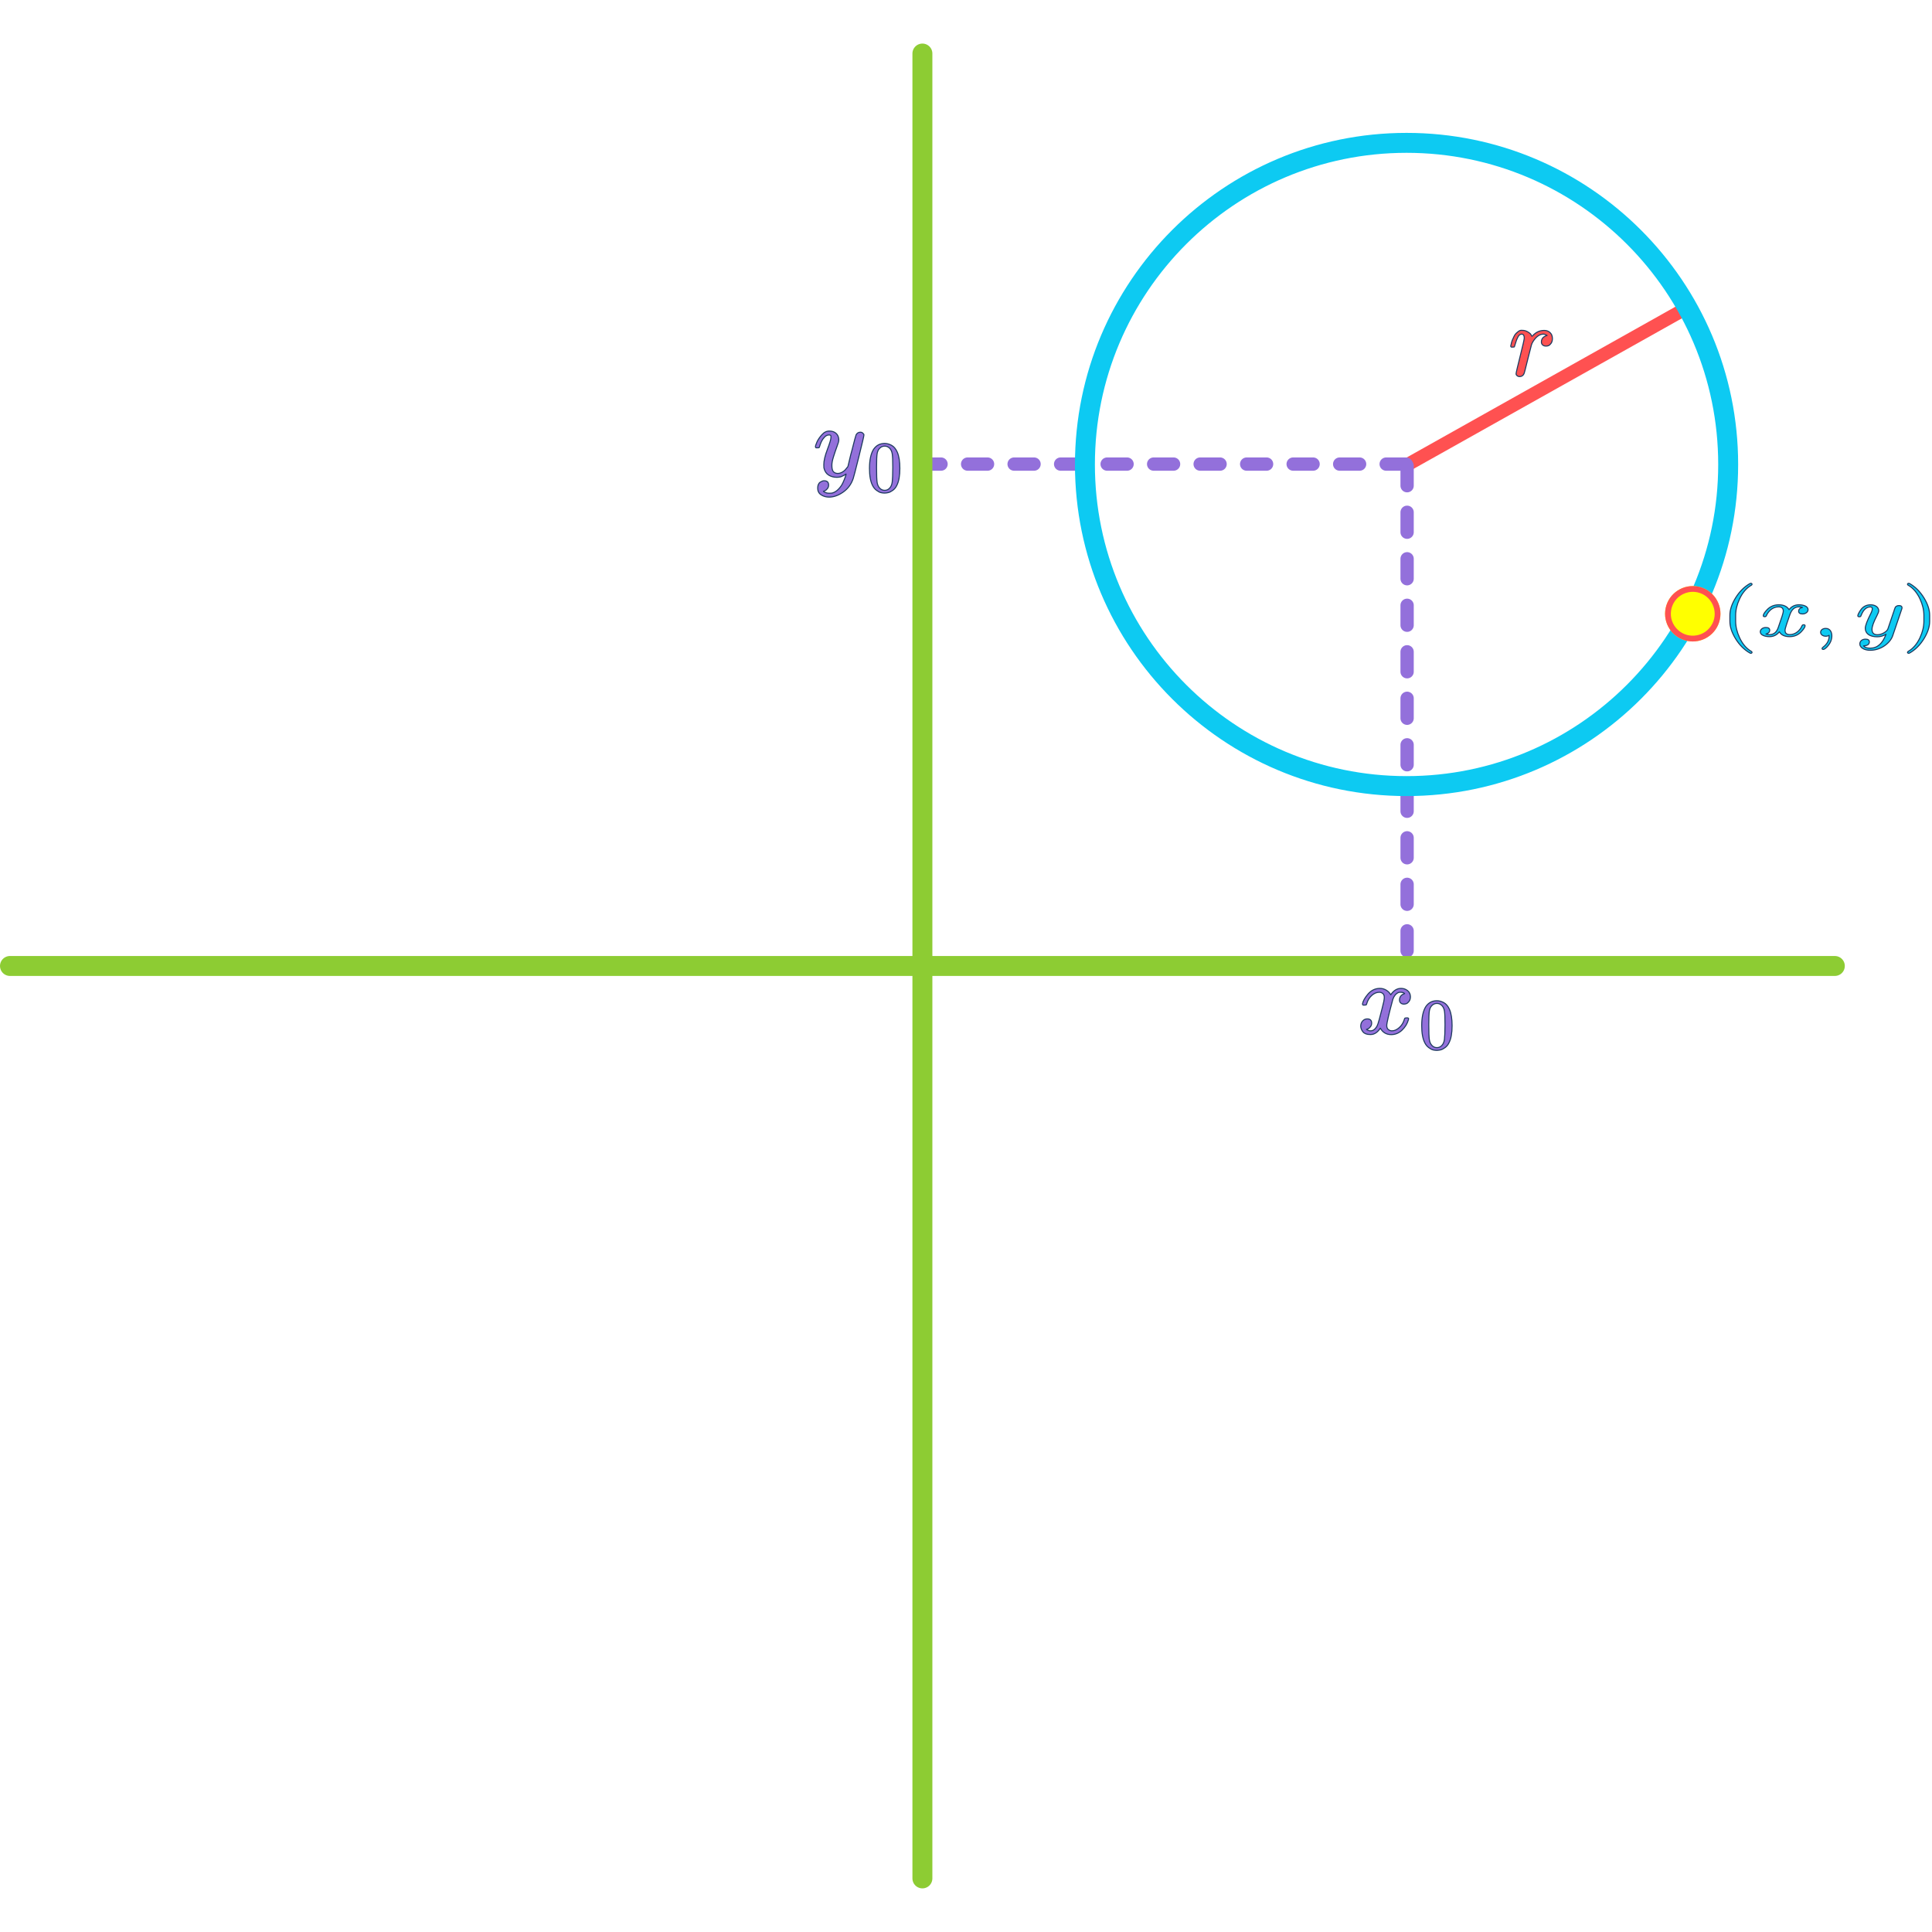
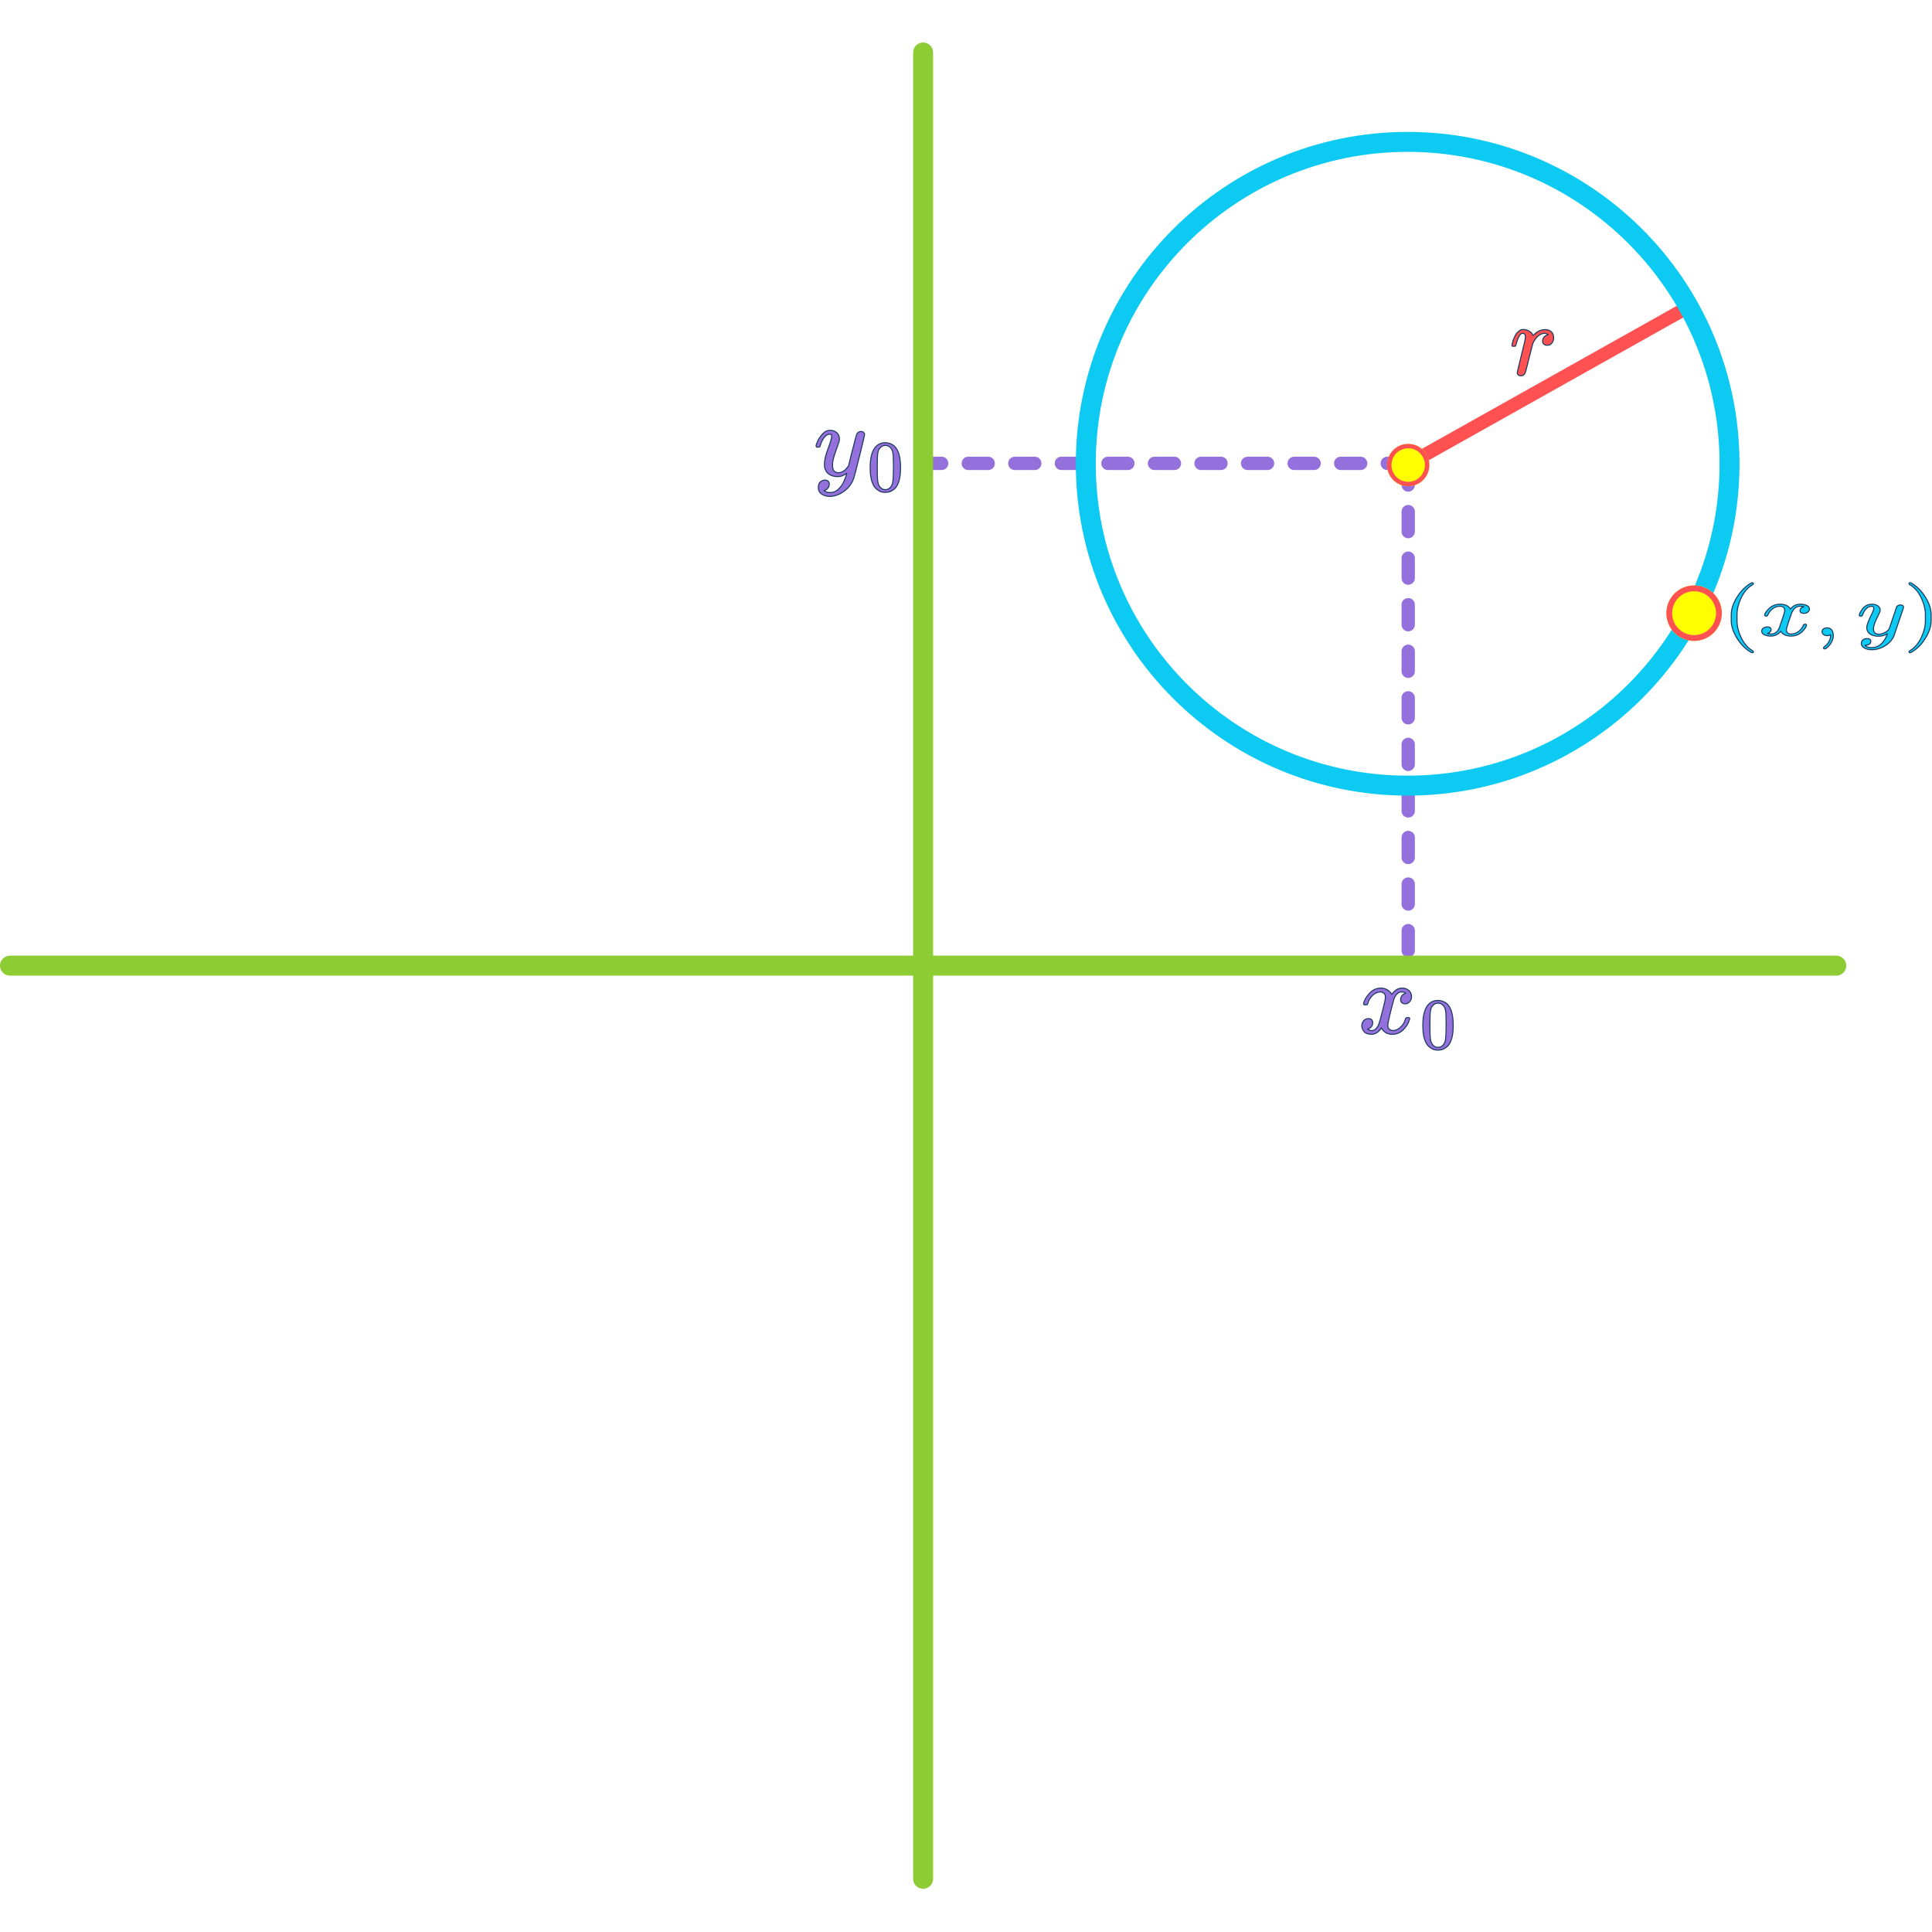
- <svg xmlns="http://www.w3.org/2000/svg" width="256" height="256" viewBox="0 0 776 741" version="1.1" xml:space="preserve" style="fill-rule:evenodd;clip-rule:evenodd;stroke-linecap:round;stroke-linejoin:round;stroke-miterlimit:1.5;">
-   <path d="M565.76,168.889l110.894,-62.214" style="fill:none;stroke:#ff5151;stroke-width:5.34px;" />
-   <path d="M564.775,168.903l-193.401,-0" style="fill:none;stroke:#9370db;stroke-width:5.34px;stroke-linejoin:miter;stroke-dasharray:8.01,10.67,0,0,0,0;" />
-   <path d="M565.173,169.578l-0,195.923" style="fill:none;stroke:#9370db;stroke-width:5.34px;stroke-linejoin:miter;stroke-dasharray:8.01,10.67,0,0,0,0;" />
-   <path d="M370.488,736.973l-0,-732.968" style="fill:none;stroke:#8dcc33;stroke-width:8.01px;" />
-   <path d="M4.005,370.488l732.968,-0" style="fill:none;stroke:#8dcc33;stroke-width:8.01px;" />
-   <path d="M564.951,35.872c73.508,-0 133.187,59.679 133.187,133.186c-0,73.508 -59.679,133.186 -133.187,133.186c-73.507,0 -133.186,-59.678 -133.186,-133.186c-0,-73.507 59.679,-133.186 133.186,-133.186Zm0,8.009c-69.087,-0 -125.177,56.09 -125.177,125.177c0,69.087 56.09,125.177 125.177,125.177c69.088,0 125.177,-56.09 125.177,-125.177c0,-69.087 -56.089,-125.177 -125.177,-125.177Z" style="fill:#0dcaf2;" />
-   <path d="M682.19,218.133c-6.011,-1.259 -11.913,2.598 -13.172,8.609c-1.259,6.01 2.598,11.912 8.609,13.172c6.01,1.259 11.912,-2.599 13.172,-8.609c1.259,-6.011 -2.599,-11.913 -8.609,-13.172Z" style="fill:#ff0;" />
-   <path d="M682.19,218.133c6.01,1.259 9.868,7.161 8.609,13.172c-1.26,6.01 -7.162,9.868 -13.172,8.609c-6.011,-1.26 -9.868,-7.162 -8.609,-13.172c1.259,-6.011 7.161,-9.868 13.172,-8.609Zm-0.475,2.268c-0.012,0.055 -2.567,-0.806 -5.706,0.724c-5.391,2.629 -6.775,10.129 -1.956,14.481c4.106,3.709 11.039,2.74 13.755,-2.678c2.518,-5.023 -0.407,-11.225 -5.871,-12.478l-0.222,-0.049Z" style="fill:#ff5151;" />
+ <svg xmlns="http://www.w3.org/2000/svg" width="256" height="256" viewBox="0 0 1113 1064" version="1.1" xml:space="preserve" style="fill-rule:evenodd;clip-rule:evenodd;stroke-linecap:round;stroke-linejoin:round;stroke-miterlimit:1.5;">
+   <path d="M812.093,242.424l159.177,-89.303" style="fill:none;stroke:#ff5151;stroke-width:7.67px;" />
+   <path d="M810.679,242.444l-277.608,-0" style="fill:none;stroke:#9370db;stroke-width:7.67px;stroke-linejoin:miter;stroke-dasharray:11.5,15.32,0,0,0,0;" />
+   <path d="M811.25,243.413l0,281.228" style="fill:none;stroke:#9370db;stroke-width:7.67px;stroke-linejoin:miter;stroke-dasharray:11.5,15.32,0,0,0,0;" />
+   <path d="M531.799,1057.85l0,-1052.1" style="fill:none;stroke:#8dcc33;stroke-width:11.5px;" />
+   <path d="M5.749,531.799l1052.1,0" style="fill:none;stroke:#8dcc33;stroke-width:11.5px;" />
+   <path d="M810.932,51.491c105.513,-0 191.176,85.663 191.176,191.175c0,105.514 -85.663,191.176 -191.176,191.176c-105.512,-0 -191.176,-85.662 -191.176,-191.176c0,-105.512 85.664,-191.175 191.176,-191.175Zm-0,11.496c-99.168,-0 -179.68,80.512 -179.68,179.679c0,99.168 80.512,179.679 179.68,179.679c99.169,0 179.679,-80.511 179.679,-179.679c-0,-99.167 -80.51,-179.679 -179.679,-179.679Z" style="fill:#0dcaf2;" />
  <g>
-     <path id="MJX-24-TEX-I-1D466" d="M327.528,161.999c0,-0.383 0.205,-1.038 0.615,-1.968c0.41,-0.929 1.066,-1.899 1.967,-2.91c0.902,-1.011 1.913,-1.502 3.033,-1.475c1.121,-0 2.022,0.314 2.705,0.943c0.683,0.628 1.038,1.502 1.066,2.622c-0.055,0.52 -0.096,0.806 -0.123,0.861c-0,0.083 -0.219,0.71 -0.656,1.886c-0.437,1.175 -0.888,2.5 -1.352,3.975c-0.465,1.475 -0.683,2.651 -0.656,3.525c-0,1.175 0.191,1.994 0.574,2.459c0.382,0.464 0.956,0.71 1.721,0.738c0.628,-0 1.216,-0.151 1.763,-0.451c0.546,-0.301 0.97,-0.615 1.27,-0.943c0.301,-0.328 0.669,-0.778 1.107,-1.352c-0,-0.028 0.068,-0.301 0.205,-0.82c0.136,-0.519 0.327,-1.325 0.573,-2.418c0.246,-1.093 0.506,-2.104 0.779,-3.033c1.038,-4.099 1.612,-6.243 1.721,-6.435c0.355,-0.737 0.943,-1.106 1.762,-1.106c0.356,-0 0.643,0.095 0.862,0.287c0.218,0.191 0.368,0.355 0.45,0.491c0.082,0.137 0.11,0.26 0.082,0.369c0,0.355 -0.67,3.224 -2.008,8.607c-1.339,5.383 -2.104,8.334 -2.295,8.853c-0.765,2.268 -2.09,4.071 -3.976,5.41c-1.885,1.339 -3.77,2.022 -5.656,2.049c-1.229,0 -2.308,-0.301 -3.238,-0.902c-0.929,-0.601 -1.393,-1.502 -1.393,-2.704c-0,-0.601 0.095,-1.107 0.287,-1.517c0.191,-0.41 0.451,-0.711 0.778,-0.901c0.328,-0.192 0.601,-0.329 0.821,-0.411c0.218,-0.082 0.45,-0.123 0.696,-0.123c1.202,0 1.803,0.575 1.803,1.722c0,0.547 -0.163,1.025 -0.491,1.434c-0.328,0.41 -0.642,0.684 -0.943,0.82c-0.3,0.137 -0.479,0.205 -0.533,0.205l-0.123,0.041c0.055,0.137 0.315,0.301 0.779,0.492c0.465,0.191 0.929,0.287 1.393,0.287l0.328,-0c0.465,-0 0.82,-0.028 1.066,-0.082c0.901,-0.246 1.735,-0.765 2.5,-1.558c0.765,-0.792 1.353,-1.639 1.763,-2.54c0.409,-0.903 0.724,-1.668 0.942,-2.296c0.219,-0.628 0.328,-1.038 0.328,-1.229l-0.246,0.163c-0.164,0.11 -0.423,0.26 -0.779,0.451c-0.355,0.192 -0.71,0.355 -1.066,0.492c-0.546,0.137 -1.079,0.205 -1.598,0.205c-1.257,-0 -2.363,-0.301 -3.32,-0.902c-0.956,-0.601 -1.584,-1.571 -1.885,-2.909c-0.028,-0.192 -0.041,-0.615 -0.041,-1.271c0,-1.558 0.478,-3.593 1.435,-6.107c0.956,-2.514 1.434,-4.112 1.434,-4.795l0,-0.574c0,-0.082 -0.055,-0.177 -0.164,-0.287c-0.109,-0.109 -0.259,-0.164 -0.451,-0.164l-0.164,0c-0.628,0 -1.202,0.26 -1.721,0.779c-0.519,0.519 -0.929,1.079 -1.23,1.68c-0.3,0.601 -0.533,1.176 -0.697,1.721c-0.163,0.547 -0.273,0.848 -0.327,0.903c-0.055,0.054 -0.274,0.082 -0.656,0.082l-0.574,-0c-0.164,-0.164 -0.246,-0.287 -0.246,-0.369Z" style="fill:#9370db;fill-rule:nonzero;stroke:#1e3a5f;stroke-width:0.42px;stroke-linecap:butt;stroke-miterlimit:2;" />
-   </g>
-   <g>
-     <path id="MJX-24-TEX-N-30" d="M350.885,162.958c1.081,-1.565 2.559,-2.347 4.433,-2.347c0.927,-0 1.854,0.251 2.782,0.753c0.927,0.503 1.68,1.391 2.26,2.666c0.715,1.604 1.072,3.806 1.072,6.606c0,2.995 -0.415,5.284 -1.246,6.868c-0.387,0.811 -0.918,1.458 -1.594,1.941c-0.676,0.484 -1.265,0.783 -1.768,0.899c-0.501,0.116 -0.994,0.183 -1.477,0.202c-0.502,0 -1.005,-0.057 -1.507,-0.173c-0.502,-0.116 -1.091,-0.425 -1.767,-0.928c-0.676,-0.502 -1.207,-1.149 -1.594,-1.941c-0.831,-1.584 -1.246,-3.873 -1.246,-6.868c-0,-3.361 0.55,-5.92 1.652,-7.678Zm6.519,-0.348c-0.58,-0.618 -1.265,-0.927 -2.057,-0.927c-0.811,-0 -1.507,0.309 -2.086,0.927c-0.483,0.502 -0.802,1.198 -0.956,2.086c-0.155,0.889 -0.232,2.744 -0.232,5.564c-0,3.052 0.077,5.061 0.232,6.027c0.154,0.966 0.501,1.729 1.043,2.289c0.541,0.58 1.207,0.869 1.999,0.869c0.773,0 1.429,-0.289 1.97,-0.869c0.561,-0.579 0.908,-1.39 1.043,-2.434c0.136,-1.043 0.213,-3.004 0.232,-5.882c0,-2.801 -0.077,-4.646 -0.232,-5.534c-0.154,-0.889 -0.473,-1.595 -0.956,-2.116Z" style="fill:#9370db;fill-rule:nonzero;stroke:#1e3a5f;stroke-width:0.42px;stroke-linecap:butt;stroke-miterlimit:2;" />
-   </g>
-   <g>
-     <path id="MJX-24-TEX-I-1D465" d="M547.244,385.76c0.191,-1.148 0.929,-2.473 2.213,-3.975c1.284,-1.503 2.869,-2.268 4.754,-2.295c0.956,-0 1.831,0.245 2.624,0.737c0.792,0.492 1.379,1.107 1.762,1.844c1.147,-1.721 2.527,-2.581 4.14,-2.581c1.01,-0 1.885,0.3 2.622,0.901c0.738,0.601 1.121,1.407 1.148,2.418c-0,0.792 -0.191,1.435 -0.574,1.926c-0.382,0.492 -0.751,0.793 -1.106,0.902c-0.356,0.109 -0.67,0.164 -0.943,0.164c-0.519,-0 -0.943,-0.15 -1.27,-0.45c-0.328,-0.302 -0.493,-0.698 -0.493,-1.189c0,-1.257 0.684,-2.118 2.05,-2.582c-0.301,-0.356 -0.847,-0.533 -1.639,-0.533c-0.356,-0 -0.616,0.027 -0.78,0.082c-1.038,0.437 -1.803,1.339 -2.295,2.705c-1.639,6.038 -2.459,9.563 -2.459,10.574c0,0.765 0.219,1.312 0.656,1.639c0.437,0.328 0.915,0.492 1.435,0.492c1.01,0 2.008,-0.451 2.991,-1.352c0.984,-0.902 1.654,-2.009 2.009,-3.32c0.082,-0.273 0.164,-0.424 0.246,-0.451c0.082,-0.027 0.3,-0.055 0.656,-0.082l0.163,-0c0.41,-0 0.615,0.109 0.615,0.328c0,0.027 -0.027,0.177 -0.082,0.451c-0.437,1.557 -1.284,2.937 -2.541,4.139c-1.256,1.202 -2.719,1.804 -4.385,1.804c-1.913,-0 -3.361,-0.861 -4.344,-2.582c-1.121,1.694 -2.405,2.541 -3.853,2.541l-0.246,-0c-1.339,-0 -2.296,-0.356 -2.869,-1.066c-0.574,-0.71 -0.875,-1.462 -0.902,-2.254c-0,-0.874 0.26,-1.585 0.779,-2.132c0.519,-0.546 1.133,-0.819 1.844,-0.819c1.175,-0 1.763,0.574 1.763,1.722c-0,0.545 -0.164,1.024 -0.492,1.434c-0.328,0.41 -0.642,0.683 -0.943,0.82c-0.3,0.136 -0.478,0.204 -0.533,0.204l-0.123,0.041c0,0.028 0.082,0.082 0.246,0.164c0.164,0.082 0.383,0.178 0.656,0.287c0.273,0.11 0.533,0.151 0.779,0.123c0.983,0 1.83,-0.615 2.541,-1.844c0.246,-0.437 0.56,-1.367 0.942,-2.787c0.383,-1.421 0.765,-2.896 1.148,-4.426c0.383,-1.53 0.601,-2.433 0.655,-2.706c0.138,-0.737 0.206,-1.27 0.206,-1.598c-0,-0.765 -0.206,-1.311 -0.615,-1.639c-0.41,-0.328 -0.875,-0.492 -1.394,-0.492c-1.093,-0 -2.117,0.437 -3.073,1.311c-0.957,0.875 -1.626,1.995 -2.009,3.361c-0.054,0.246 -0.122,0.382 -0.204,0.41c-0.082,0.028 -0.301,0.054 -0.656,0.082l-0.574,0c-0.164,-0.164 -0.246,-0.315 -0.246,-0.451Z" style="fill:#9370db;fill-rule:nonzero;stroke:#1e3a5f;stroke-width:0.42px;stroke-linecap:butt;stroke-miterlimit:2;" />
-   </g>
-   <g>
-     <path id="MJX-24-TEX-N-301" d="M572.691,386.801c1.081,-1.565 2.559,-2.347 4.433,-2.347c0.927,0 1.854,0.251 2.781,0.754c0.928,0.502 1.681,1.391 2.261,2.665c0.714,1.604 1.072,3.806 1.072,6.607c-0,2.994 -0.415,5.283 -1.246,6.867c-0.387,0.812 -0.918,1.459 -1.594,1.942c-0.676,0.483 -1.265,0.782 -1.768,0.898c-0.501,0.116 -0.994,0.183 -1.477,0.203c-0.503,0 -1.005,-0.058 -1.507,-0.174c-0.502,-0.116 -1.091,-0.425 -1.767,-0.927c-0.676,-0.503 -1.208,-1.15 -1.594,-1.942c-0.831,-1.584 -1.246,-3.873 -1.246,-6.867c-0,-3.362 0.55,-5.921 1.652,-7.679Zm6.519,-0.347c-0.58,-0.618 -1.265,-0.928 -2.057,-0.928c-0.811,0 -1.507,0.31 -2.087,0.928c-0.483,0.502 -0.801,1.197 -0.956,2.086c-0.155,0.888 -0.231,2.743 -0.231,5.563c-0,3.053 0.076,5.061 0.231,6.028c0.155,0.965 0.503,1.728 1.044,2.288c0.54,0.58 1.207,0.87 1.999,0.87c0.772,-0 1.429,-0.29 1.97,-0.87c0.561,-0.579 0.908,-1.39 1.043,-2.433c0.135,-1.043 0.213,-3.004 0.232,-5.883c0,-2.801 -0.077,-4.645 -0.232,-5.534c-0.154,-0.889 -0.473,-1.594 -0.956,-2.115Z" style="fill:#9370db;fill-rule:nonzero;stroke:#1e3a5f;stroke-width:0.42px;stroke-linecap:butt;stroke-miterlimit:2;" />
+     <g>
+       <path d="M979.217,313.108c-8.629,-1.807 -17.1,3.73 -18.907,12.358c-1.808,8.627 3.729,17.098 12.357,18.907c8.627,1.807 17.098,-3.731 18.907,-12.357c1.807,-8.629 -3.731,-17.1 -12.357,-18.908Z" style="fill:#ff0;" />
+       <path d="M979.217,313.108c8.626,1.808 14.164,10.279 12.357,18.908c-1.809,8.626 -10.28,14.164 -18.907,12.357c-8.628,-1.809 -14.165,-10.28 -12.357,-18.907c1.807,-8.628 10.278,-14.165 18.907,-12.358Zm-0.682,3.256c-0.017,0.079 -3.685,-1.157 -8.191,1.039c-7.738,3.774 -9.724,14.539 -2.807,20.786c5.894,5.324 15.845,3.933 19.744,-3.844c3.614,-7.21 -0.584,-16.112 -8.428,-17.911l-0.318,-0.07Z" style="fill:#ff5151;" />
+     </g>
  </g>
  <g>
    <g>
-       <path id="MJX-261-NCM-N-28" d="M703.18,244.899c0.346,0 0.539,-0.141 0.539,-0.395c-0,-0.085 -0.077,-0.198 -0.193,-0.31c-2.003,-1.129 -3.621,-2.992 -4.815,-5.56c-1.041,-2.23 -1.58,-4.432 -1.58,-6.605l0,-2.371c0,-2.173 0.539,-4.374 1.58,-6.604c1.194,-2.568 2.812,-4.431 4.815,-5.56c0.116,-0.085 0.193,-0.197 0.193,-0.31c-0,-0.254 -0.193,-0.395 -0.539,-0.395c-0.039,-0 -0.155,0.028 -0.27,0.084c-2.312,1.298 -4.238,3.218 -5.817,5.786c-1.503,2.455 -2.273,4.77 -2.273,6.999l-0,2.371c-0,2.23 0.77,4.544 2.273,7c1.579,2.568 3.505,4.487 5.817,5.785c0.115,0.057 0.231,0.085 0.27,0.085Z" style="fill:#0dcaf2;fill-rule:nonzero;stroke:#1e3a5f;stroke-width:0.42px;stroke-linecap:butt;stroke-miterlimit:2;" />
+       <path d="M813.744,231.485c-6.583,-1.379 -13.047,2.845 -14.426,9.429c-1.379,6.582 2.846,13.046 9.429,14.425c6.582,1.379 13.046,-2.846 14.426,-9.428c1.378,-6.583 -2.847,-13.047 -9.429,-14.426Z" style="fill:#ff0;" />
+       <path d="M813.744,231.485c6.582,1.379 10.807,7.843 9.429,14.426c-1.38,6.582 -7.844,10.807 -14.426,9.428c-6.583,-1.379 -10.808,-7.843 -9.429,-14.425c1.379,-6.584 7.843,-10.808 14.426,-9.429Zm-0.52,2.484c-0.013,0.06 -2.811,-0.883 -6.249,0.793c-5.904,2.879 -7.42,11.093 -2.142,15.859c4.496,4.062 12.089,3.001 15.064,-2.933c2.758,-5.501 -0.446,-12.293 -6.43,-13.665l-0.243,-0.054Z" style="fill:#ff5151;" />
    </g>
+   </g>
+   <path id="MJX-24-TEX-I-1D466" d="M470.134,232.534c0,-0.55 0.294,-1.49 0.883,-2.825c0.589,-1.334 1.53,-2.726 2.823,-4.177c1.295,-1.451 2.746,-2.156 4.354,-2.117c1.609,-0 2.902,0.45 3.883,1.353c0.98,0.902 1.49,2.156 1.53,3.764c-0.079,0.746 -0.138,1.157 -0.177,1.236c0,0.119 -0.314,1.019 -0.941,2.707c-0.628,1.686 -1.275,3.588 -1.941,5.705c-0.667,2.118 -0.98,3.806 -0.942,5.06c0,1.687 0.275,2.862 0.824,3.53c0.549,0.666 1.373,1.019 2.471,1.059c0.901,0 1.745,-0.216 2.53,-0.647c0.784,-0.432 1.393,-0.883 1.823,-1.354c0.432,-0.47 0.961,-1.116 1.589,-1.94c0,-0.041 0.098,-0.432 0.295,-1.177c0.195,-0.745 0.469,-1.902 0.822,-3.471c0.353,-1.569 0.726,-3.02 1.118,-4.354c1.49,-5.883 2.314,-8.961 2.47,-9.237c0.51,-1.057 1.354,-1.587 2.53,-1.587c0.511,-0 0.923,0.136 1.237,0.412c0.313,0.274 0.528,0.509 0.646,0.705c0.118,0.196 0.158,0.373 0.118,0.529c-0,0.51 -0.962,4.628 -2.883,12.355c-1.922,7.727 -3.02,11.962 -3.294,12.707c-1.098,3.256 -3,5.844 -5.707,7.766c-2.706,1.922 -5.412,2.902 -8.119,2.941c-1.764,0 -3.313,-0.432 -4.648,-1.295c-1.333,-0.862 -1.999,-2.156 -1.999,-3.881c-0,-0.863 0.136,-1.589 0.412,-2.177c0.274,-0.589 0.647,-1.021 1.117,-1.294c0.47,-0.275 0.862,-0.472 1.178,-0.59c0.313,-0.117 0.646,-0.176 0.999,-0.176c1.726,-0 2.588,0.825 2.588,2.471c0,0.786 -0.234,1.472 -0.705,2.059c-0.47,0.588 -0.921,0.982 -1.353,1.177c-0.431,0.197 -0.688,0.294 -0.765,0.294l-0.177,0.059c0.079,0.197 0.452,0.432 1.118,0.706c0.668,0.274 1.334,0.412 2,0.412l0.471,0c0.667,0 1.177,-0.04 1.53,-0.118c1.293,-0.353 2.49,-1.098 3.588,-2.236c1.098,-1.137 1.942,-2.353 2.531,-3.646c0.587,-1.296 1.039,-2.394 1.352,-3.296c0.314,-0.901 0.471,-1.489 0.471,-1.764l-0.353,0.234c-0.236,0.158 -0.607,0.374 -1.118,0.648c-0.51,0.275 -1.02,0.509 -1.531,0.706c-0.783,0.197 -1.548,0.294 -2.293,0.294c-1.805,0 -3.392,-0.432 -4.766,-1.295c-1.372,-0.862 -2.273,-2.255 -2.706,-4.175c-0.04,-0.276 -0.058,-0.883 -0.058,-1.825c-0,-2.236 0.686,-5.157 2.059,-8.766c1.373,-3.608 2.059,-5.902 2.059,-6.882l-0,-0.824c-0,-0.118 -0.079,-0.254 -0.236,-0.412c-0.156,-0.157 -0.371,-0.236 -0.647,-0.236l-0.235,0c-0.902,0 -1.726,0.374 -2.471,1.119c-0.745,0.745 -1.333,1.548 -1.765,2.411c-0.431,0.863 -0.765,1.688 -1.001,2.47c-0.234,0.786 -0.392,1.218 -0.469,1.297c-0.079,0.077 -0.393,0.117 -0.942,0.117l-0.824,0c-0.235,-0.235 -0.353,-0.412 -0.353,-0.529Z" style="fill:#9370db;fill-rule:nonzero;stroke:#1e3a5f;stroke-width:0.6px;stroke-linecap:butt;stroke-miterlimit:2;" />
+   <path id="MJX-24-TEX-N-30" d="M503.661,233.91c1.552,-2.246 3.673,-3.369 6.363,-3.369c1.331,0 2.661,0.361 3.993,1.081c1.331,0.722 2.412,1.997 3.244,3.827c1.027,2.302 1.539,5.463 1.539,9.482c0,4.299 -0.596,7.585 -1.788,9.859c-0.556,1.164 -1.318,2.092 -2.288,2.786c-0.971,0.694 -1.816,1.124 -2.538,1.29c-0.719,0.167 -1.427,0.263 -2.12,0.29c-0.721,0 -1.443,-0.082 -2.163,-0.248c-0.721,-0.167 -1.567,-0.61 -2.537,-1.332c-0.97,-0.721 -1.732,-1.65 -2.288,-2.786c-1.193,-2.274 -1.788,-5.56 -1.788,-9.859c-0,-4.824 0.789,-8.497 2.371,-11.021Zm9.357,-0.499c-0.832,-0.887 -1.816,-1.331 -2.952,-1.331c-1.164,0 -2.163,0.444 -2.995,1.331c-0.693,0.72 -1.151,1.719 -1.372,2.994c-0.222,1.276 -0.333,3.939 -0.333,7.986c0,4.381 0.111,7.265 0.333,8.652c0.221,1.386 0.719,2.481 1.497,3.285c0.777,0.833 1.733,1.248 2.87,1.248c1.109,-0 2.051,-0.415 2.827,-1.248c0.806,-0.831 1.304,-1.995 1.498,-3.493c0.195,-1.498 0.305,-4.312 0.333,-8.444c-0,-4.02 -0.111,-6.668 -0.333,-7.943c-0.222,-1.276 -0.679,-2.289 -1.373,-3.037Z" style="fill:#9370db;fill-rule:nonzero;stroke:#1e3a5f;stroke-width:0.6px;stroke-linecap:butt;stroke-miterlimit:2;" />
+   <path id="MJX-24-TEX-I-1D465" d="M785.515,553.721c0.274,-1.648 1.333,-3.55 3.176,-5.706c1.844,-2.158 4.119,-3.256 6.824,-3.294c1.373,-0 2.629,0.351 3.767,1.057c1.137,0.707 1.979,1.589 2.529,2.647c1.646,-2.47 3.627,-3.704 5.943,-3.704c1.449,-0 2.705,0.43 3.763,1.293c1.06,0.863 1.609,2.019 1.648,3.471c0,1.136 -0.274,2.059 -0.824,2.764c-0.548,0.706 -1.078,1.139 -1.587,1.295c-0.511,0.156 -0.962,0.235 -1.354,0.235c-0.745,0 -1.354,-0.215 -1.823,-0.646c-0.471,-0.433 -0.708,-1.001 -0.708,-1.706c0,-1.805 0.982,-3.04 2.943,-3.706c-0.432,-0.511 -1.216,-0.766 -2.353,-0.766c-0.511,0 -0.884,0.039 -1.119,0.118c-1.49,0.627 -2.588,1.922 -3.295,3.883c-2.352,8.667 -3.529,13.727 -3.529,15.178c-0,1.098 0.314,1.883 0.941,2.353c0.628,0.47 1.314,0.706 2.06,0.706c1.45,-0 2.883,-0.648 4.294,-1.941c1.412,-1.295 2.374,-2.884 2.883,-4.765c0.118,-0.392 0.236,-0.609 0.353,-0.648c0.118,-0.039 0.431,-0.079 0.942,-0.118l0.234,0c0.588,0 0.883,0.157 0.883,0.471c-0,0.039 -0.039,0.254 -0.118,0.648c-0.627,2.235 -1.843,4.215 -3.647,5.941c-1.803,1.725 -3.903,2.589 -6.295,2.589c-2.745,0 -4.824,-1.236 -6.235,-3.706c-1.609,2.432 -3.452,3.647 -5.531,3.647l-0.353,0c-1.922,0 -3.295,-0.511 -4.118,-1.53c-0.824,-1.019 -1.256,-2.098 -1.295,-3.235c0,-1.255 0.374,-2.275 1.119,-3.06c0.745,-0.784 1.626,-1.176 2.647,-1.176c1.686,-0 2.53,0.824 2.53,2.472c0,0.782 -0.235,1.47 -0.706,2.058c-0.471,0.589 -0.922,0.98 -1.354,1.177c-0.43,0.195 -0.686,0.293 -0.765,0.293l-0.176,0.059c-0,0.04 0.117,0.118 0.353,0.235c0.235,0.118 0.55,0.256 0.941,0.412c0.392,0.158 0.765,0.217 1.119,0.177c1.411,-0 2.626,-0.883 3.647,-2.647c0.353,-0.627 0.804,-1.962 1.352,-4.001c0.55,-2.039 1.098,-4.157 1.648,-6.353c0.55,-2.196 0.863,-3.492 0.94,-3.884c0.198,-1.058 0.296,-1.823 0.296,-2.294c-0,-1.098 -0.296,-1.881 -0.883,-2.352c-0.588,-0.471 -1.256,-0.707 -2.001,-0.707c-1.569,0 -3.039,0.628 -4.411,1.882c-1.374,1.256 -2.334,2.864 -2.884,4.825c-0.077,0.353 -0.175,0.548 -0.292,0.588c-0.118,0.04 -0.432,0.078 -0.942,0.118l-0.824,-0c-0.235,-0.236 -0.353,-0.452 -0.353,-0.647Z" style="fill:#9370db;fill-rule:nonzero;stroke:#1e3a5f;stroke-width:0.6px;stroke-linecap:butt;stroke-miterlimit:2;" />
+   <path id="MJX-24-TEX-N-301" d="M822.042,555.215c1.551,-2.247 3.673,-3.369 6.363,-3.369c1.33,-0 2.661,0.36 3.992,1.082c1.332,0.721 2.412,1.997 3.245,3.826c1.025,2.302 1.539,5.463 1.539,9.483c-0,4.298 -0.596,7.583 -1.789,9.857c-0.555,1.166 -1.317,2.094 -2.288,2.788c-0.97,0.693 -1.816,1.122 -2.538,1.289c-0.719,0.166 -1.426,0.262 -2.12,0.291c-0.722,0 -1.442,-0.083 -2.163,-0.25c-0.72,-0.166 -1.566,-0.61 -2.536,-1.33c-0.97,-0.722 -1.734,-1.651 -2.288,-2.788c-1.193,-2.274 -1.789,-5.559 -1.789,-9.857c0,-4.826 0.79,-8.499 2.372,-11.022Zm9.357,-0.498c-0.833,-0.887 -1.816,-1.332 -2.953,-1.332c-1.164,-0 -2.163,0.445 -2.995,1.332c-0.694,0.72 -1.15,1.718 -1.373,2.994c-0.222,1.275 -0.331,3.937 -0.331,7.985c-0,4.382 0.109,7.265 0.331,8.653c0.223,1.385 0.722,2.48 1.499,3.284c0.775,0.832 1.733,1.249 2.869,1.249c1.108,-0 2.052,-0.417 2.828,-1.249c0.805,-0.831 1.303,-1.995 1.497,-3.492c0.194,-1.498 0.306,-4.312 0.333,-8.445c0,-4.02 -0.11,-6.667 -0.333,-7.943c-0.221,-1.276 -0.679,-2.288 -1.372,-3.036Z" style="fill:#9370db;fill-rule:nonzero;stroke:#1e3a5f;stroke-width:0.6px;stroke-linecap:butt;stroke-miterlimit:2;" />
+   <g>
+     <g>
+       <path id="MJX-261-NCM-N-28" d="M1009.35,351.528c0.496,0 0.773,-0.202 0.773,-0.567c0,-0.122 -0.11,-0.284 -0.277,-0.445c-2.875,-1.62 -5.197,-4.294 -6.911,-7.98c-1.494,-3.201 -2.268,-6.362 -2.268,-9.481l-0,-3.404c-0,-3.119 0.774,-6.278 2.268,-9.479c1.714,-3.686 4.036,-6.36 6.911,-7.981c0.167,-0.122 0.277,-0.283 0.277,-0.445c0,-0.364 -0.277,-0.567 -0.773,-0.567c-0.056,0 -0.223,0.04 -0.388,0.121c-3.318,1.863 -6.083,4.619 -8.35,8.305c-2.157,3.524 -3.262,6.847 -3.262,10.046l-0,3.404c-0,3.201 1.105,6.522 3.262,10.048c2.267,3.686 5.032,6.44 8.35,8.303c0.165,0.082 0.332,0.122 0.388,0.122Z" style="fill:#0dcaf2;fill-rule:nonzero;stroke:#1e3a5f;stroke-width:0.6px;stroke-linecap:butt;stroke-miterlimit:2;" />
+     </g>
+   </g>
+   <g>
    <g>
      <g>
-         <path id="MJX-261-NCM-I-1D465" d="M726.218,227.372c-0,-1.298 -1.734,-1.947 -3.66,-1.947c-1.657,-0 -2.967,0.649 -3.968,1.947c-0.809,-1.298 -2.158,-1.947 -4.122,-1.947c-1.888,-0 -3.429,0.649 -4.662,1.919c-1.04,1.101 -1.58,1.919 -1.58,2.456c0,0.254 0.193,0.395 0.578,0.395c0.347,-0 0.578,-0.141 0.655,-0.395c0.732,-1.637 2.35,-3.557 4.932,-3.557c1.271,0 1.887,0.593 1.887,1.75c0,0.593 -0.693,2.794 -2.042,6.576c-0.655,1.891 -1.81,2.823 -3.467,2.823c-0.539,-0 -1.04,-0.085 -1.464,-0.226c1.002,-0.282 1.503,-0.79 1.503,-1.524c-0,-0.734 -0.501,-1.101 -1.541,-1.101c-1.272,0 -2.235,0.79 -2.235,1.722c0,1.298 1.811,1.947 3.699,1.947c1.618,0 2.928,-0.649 3.968,-1.947c0.732,1.298 2.119,1.947 4.122,1.947c1.849,0 3.39,-0.649 4.623,-1.919c1.04,-1.101 1.58,-1.919 1.58,-2.455c-0,-0.254 -0.193,-0.396 -0.578,-0.396c-0.347,0 -0.54,0.142 -0.655,0.396c-0.655,1.608 -2.389,3.556 -4.893,3.556c-1.271,-0 -1.926,-0.565 -1.926,-1.722c-0,-0.367 0.192,-1.157 0.616,-2.427l1.31,-3.81c0.732,-2.117 1.926,-3.19 3.621,-3.19c0.54,0 1.041,0.085 1.464,0.226c-1.04,0.254 -1.541,0.762 -1.541,1.524c0,0.734 0.54,1.101 1.58,1.101c1.233,-0 2.196,-0.819 2.196,-1.722Z" style="fill:#0dcaf2;fill-rule:nonzero;stroke:#1e3a5f;stroke-width:0.42px;stroke-linecap:butt;stroke-miterlimit:2;" />
+         <path id="MJX-261-NCM-I-1D465" d="M1042.41,326.37c0,-1.863 -2.488,-2.795 -5.253,-2.795c-2.379,0 -4.259,0.932 -5.696,2.795c-1.161,-1.863 -3.097,-2.795 -5.916,-2.795c-2.711,0 -4.922,0.932 -6.692,2.755c-1.493,1.58 -2.268,2.754 -2.268,3.525c-0,0.365 0.277,0.567 0.829,0.567c0.498,0 0.83,-0.202 0.941,-0.567c1.05,-2.349 3.373,-5.105 7.079,-5.105c1.824,-0 2.709,0.851 2.709,2.512c-0,0.851 -0.995,4.01 -2.931,9.439c-0.941,2.714 -2.599,4.052 -4.977,4.052c-0.774,-0 -1.493,-0.122 -2.101,-0.325c1.438,-0.404 2.157,-1.134 2.157,-2.187c-0,-1.054 -0.719,-1.58 -2.212,-1.58c-1.826,-0 -3.208,1.133 -3.208,2.471c-0,1.863 2.599,2.795 5.309,2.795c2.323,0 4.203,-0.932 5.696,-2.795c1.051,1.863 3.042,2.795 5.917,2.795c2.654,0 4.866,-0.932 6.636,-2.755c1.493,-1.58 2.268,-2.754 2.268,-3.523c-0,-0.365 -0.277,-0.569 -0.83,-0.569c-0.498,0 -0.775,0.204 -0.94,0.569c-0.94,2.308 -3.429,5.104 -7.024,5.104c-1.824,-0 -2.764,-0.811 -2.764,-2.472c-0,-0.527 0.275,-1.661 0.884,-3.484l1.88,-5.468c1.051,-3.039 2.765,-4.579 5.198,-4.579c0.775,-0 1.494,0.122 2.101,0.324c-1.492,0.365 -2.212,1.094 -2.212,2.188c0,1.053 0.776,1.58 2.268,1.58c1.77,-0 3.152,-1.176 3.152,-2.472Z" style="fill:#0dcaf2;fill-rule:nonzero;stroke:#1e3a5f;stroke-width:0.6px;stroke-linecap:butt;stroke-miterlimit:2;" />
      </g>
      <g>
-         <path id="MJX-261-NCM-N-2C" d="M733.307,234.908c-1.233,0 -2.042,0.677 -2.042,1.581c-0,0.846 0.886,1.552 2.042,1.552c0.539,-0 1.001,-0.113 1.348,-0.367l0.038,0.226c0,1.778 -0.809,3.302 -2.427,4.515c-0.269,0.226 -0.423,0.396 -0.423,0.508c-0,0.283 0.154,0.424 0.5,0.424c0.347,-0 0.809,-0.339 1.464,-0.988c1.31,-1.355 1.965,-2.851 1.965,-4.459c0,-1.496 -0.693,-2.992 -2.465,-2.992Z" style="fill:#0dcaf2;fill-rule:nonzero;stroke:#1e3a5f;stroke-width:0.42px;stroke-linecap:butt;stroke-miterlimit:2;" />
+         <path id="MJX-261-NCM-N-2C" d="M1052.59,337.187c-1.77,0 -2.931,0.972 -2.931,2.27c-0,1.214 1.272,2.227 2.931,2.227c0.774,0 1.437,-0.162 1.935,-0.526l0.055,0.324c-0,2.552 -1.162,4.74 -3.484,6.481c-0.386,0.324 -0.607,0.568 -0.607,0.729c-0,0.406 0.221,0.609 0.717,0.609c0.498,-0 1.162,-0.487 2.102,-1.418c1.88,-1.945 2.82,-4.093 2.82,-6.401c0,-2.147 -0.994,-4.295 -3.538,-4.295Z" style="fill:#0dcaf2;fill-rule:nonzero;stroke:#1e3a5f;stroke-width:0.6px;stroke-linecap:butt;stroke-miterlimit:2;" />
      </g>
      <g>
-         <path id="MJX-261-NCM-I-1D466" d="M751.363,225.425c-1.733,-0 -3.082,0.706 -4.045,2.117c-0.732,1.1 -1.117,1.862 -1.117,2.286c0,0.254 0.193,0.395 0.616,0.395c0.54,-0 0.578,-0.169 0.732,-0.593c0.887,-2.229 2.119,-3.358 3.699,-3.358c0.501,-0 0.77,0.254 0.77,0.762c0,0.451 -0.192,1.1 -0.616,1.919c-1.464,2.907 -2.196,4.854 -2.196,5.899c0,2.145 1.811,3.415 4.777,3.415c1.272,-0 2.466,-0.339 3.545,-1.016c-1.349,3.725 -3.468,5.588 -6.357,5.588c-1.31,-0 -2.196,-0.311 -2.658,-0.932c1.541,-0.056 2.311,-0.592 2.311,-1.608c0,-0.706 -0.501,-1.073 -1.541,-1.073c-1.425,0 -2.273,0.875 -2.273,1.919c0,1.553 1.926,2.541 4.161,2.541c4.43,-0 8.052,-2.992 9.015,-5.758l3.621,-10.669c0.116,-0.31 0.154,-0.536 0.154,-0.677c0,-0.564 -0.423,-0.847 -1.232,-0.847c-0.617,0 -1.118,0.226 -1.464,0.65c-0.232,0.592 -0.424,1.1 -0.54,1.524l-2.465,7.253c-0.386,1.016 -2.428,2.286 -4.161,2.286c-1.464,0 -2.196,-0.705 -2.196,-2.145c-0,-1.185 0.655,-2.992 1.926,-5.419c0.501,-0.988 0.771,-1.665 0.771,-2.06c-0,-1.383 -1.349,-2.399 -3.237,-2.399Z" style="fill:#0dcaf2;fill-rule:nonzero;stroke:#1e3a5f;stroke-width:0.42px;stroke-linecap:butt;stroke-miterlimit:2;" />
+         <path id="MJX-261-NCM-I-1D466" d="M1078.51,323.575c-2.488,0 -4.424,1.014 -5.807,3.039c-1.05,1.579 -1.603,2.673 -1.603,3.281c0,0.365 0.277,0.567 0.884,0.567c0.775,0 0.83,-0.242 1.051,-0.851c1.273,-3.199 3.042,-4.82 5.31,-4.82c0.719,0 1.105,0.365 1.105,1.094c-0,0.647 -0.276,1.579 -0.884,2.755c-2.102,4.172 -3.152,6.967 -3.152,8.467c-0,3.079 2.599,4.902 6.856,4.902c1.826,-0 3.54,-0.487 5.089,-1.459c-1.936,5.347 -4.978,8.021 -9.125,8.021c-1.88,0 -3.152,-0.446 -3.815,-1.337c2.212,-0.081 3.317,-0.85 3.317,-2.308c-0,-1.014 -0.719,-1.541 -2.212,-1.541c-2.045,0 -3.263,1.256 -3.263,2.755c0,2.229 2.765,3.647 5.973,3.647c6.359,0 11.558,-4.294 12.94,-8.265l5.198,-15.314c0.166,-0.445 0.221,-0.769 0.221,-0.972c-0,-0.809 -0.607,-1.216 -1.769,-1.216c-0.885,0 -1.604,0.325 -2.101,0.933c-0.333,0.85 -0.609,1.579 -0.775,2.188l-3.538,10.411c-0.554,1.458 -3.486,3.281 -5.973,3.281c-2.101,0 -3.152,-1.012 -3.152,-3.079c-0,-1.701 0.94,-4.294 2.764,-7.778c0.72,-1.418 1.107,-2.39 1.107,-2.957c0,-1.985 -1.936,-3.444 -4.646,-3.444Z" style="fill:#0dcaf2;fill-rule:nonzero;stroke:#1e3a5f;stroke-width:0.6px;stroke-linecap:butt;stroke-miterlimit:2;" />
      </g>
    </g>
+   </g>
+   <g>
    <g>
-       <path id="MJX-261-NCM-N-29" d="M766.966,244.814c2.312,-1.298 4.238,-3.217 5.818,-5.785c1.502,-2.456 2.273,-4.77 2.273,-7l-0,-2.371c-0,-2.229 -0.771,-4.544 -2.273,-6.999c-1.58,-2.568 -3.506,-4.488 -5.818,-5.786c-0.115,-0.056 -0.231,-0.084 -0.269,-0.084c-0.347,-0 -0.54,0.141 -0.54,0.395c0,0.113 0.077,0.225 0.193,0.31c2.003,1.129 3.621,2.992 4.816,5.56c1.04,2.23 1.579,4.431 1.579,6.604l0,2.371c0,2.173 -0.539,4.375 -1.579,6.605c-1.195,2.568 -2.813,4.431 -4.816,5.56c-0.116,0.112 -0.193,0.225 -0.193,0.31c0,0.254 0.193,0.395 0.54,0.395c0.038,0 0.154,-0.028 0.269,-0.085Z" style="fill:#0dcaf2;fill-rule:nonzero;stroke:#1e3a5f;stroke-width:0.42px;stroke-linecap:butt;stroke-miterlimit:2;" />
+       <path id="MJX-261-NCM-N-29" d="M1100.9,351.406c3.319,-1.863 6.083,-4.617 8.351,-8.303c2.156,-3.526 3.263,-6.847 3.263,-10.048l0,-3.404c0,-3.199 -1.107,-6.522 -3.263,-10.046c-2.268,-3.686 -5.032,-6.442 -8.351,-8.305c-0.165,-0.081 -0.331,-0.121 -0.386,-0.121c-0.498,0 -0.775,0.203 -0.775,0.567c0,0.162 0.111,0.323 0.277,0.445c2.875,1.621 5.198,4.295 6.913,7.981c1.493,3.201 2.266,6.36 2.266,9.479l0,3.404c0,3.119 -0.773,6.28 -2.266,9.481c-1.715,3.686 -4.038,6.36 -6.913,7.98c-0.166,0.161 -0.277,0.323 -0.277,0.445c0,0.365 0.277,0.567 0.775,0.567c0.055,0 0.221,-0.04 0.386,-0.122Z" style="fill:#0dcaf2;fill-rule:nonzero;stroke:#1e3a5f;stroke-width:0.6px;stroke-linecap:butt;stroke-miterlimit:2;" />
    </g>
  </g>
-   <path id="MJX-24-TEX-I-1D45F" d="M606.778,121.537c0.028,-0.082 0.055,-0.192 0.082,-0.328c0.028,-0.137 0.096,-0.437 0.205,-0.902c0.109,-0.464 0.246,-0.888 0.41,-1.27c0.164,-0.383 0.369,-0.834 0.615,-1.353c0.246,-0.519 0.519,-0.929 0.819,-1.23c0.301,-0.3 0.657,-0.601 1.066,-0.901c0.41,-0.301 0.86,-0.424 1.353,-0.369c0.792,-0 1.489,0.164 2.09,0.492c0.601,0.328 1.024,0.628 1.27,0.901c0.246,0.274 0.396,0.547 0.451,0.82c0.055,0.164 0.096,0.246 0.123,0.246c0.027,-0 0.137,-0.096 0.328,-0.287c1.311,-1.421 2.828,-2.131 4.549,-2.131l0.123,-0c1.312,-0 2.295,0.56 2.951,1.68c0.219,0.519 0.328,1.025 0.328,1.517c0,0.82 -0.178,1.475 -0.533,1.967c-0.355,0.492 -0.71,0.806 -1.065,0.943c-0.355,0.136 -0.697,0.191 -1.025,0.164c-0.546,-0 -0.983,-0.151 -1.311,-0.451c-0.328,-0.301 -0.492,-0.697 -0.492,-1.189c-0,-1.312 0.765,-2.186 2.295,-2.623c-0.601,-0.355 -1.093,-0.533 -1.475,-0.533c-1.53,0 -2.938,1.011 -4.222,3.033c-0.273,0.438 -0.478,0.888 -0.615,1.353c-0.136,0.464 -0.601,2.281 -1.393,5.451c-0.929,3.825 -1.462,5.86 -1.599,6.106c-0.355,0.739 -0.942,1.107 -1.762,1.107c-0.355,-0 -0.642,-0.082 -0.86,-0.245c-0.22,-0.164 -0.37,-0.328 -0.452,-0.493c-0.082,-0.164 -0.109,-0.3 -0.082,-0.41c0,-0.355 0.547,-2.704 1.64,-7.049c1.093,-4.344 1.639,-6.763 1.639,-7.254c0,-1.066 -0.355,-1.599 -1.065,-1.599c-0.574,0 -1.066,0.383 -1.476,1.148c-0.41,0.765 -0.738,1.599 -0.984,2.5c-0.245,0.902 -0.396,1.394 -0.45,1.476c-0.055,0.054 -0.274,0.082 -0.656,0.082l-0.574,-0c-0.164,-0.164 -0.246,-0.287 -0.246,-0.369Z" style="fill:#ff5151;fill-rule:nonzero;stroke:#1e3a5f;stroke-width:0.42px;stroke-linecap:butt;stroke-miterlimit:2;" />
+   <path id="MJX-24-TEX-I-1D45F" d="M870.97,174.454c0.04,-0.117 0.079,-0.275 0.118,-0.47c0.04,-0.197 0.138,-0.628 0.294,-1.295c0.157,-0.666 0.353,-1.275 0.589,-1.823c0.235,-0.55 0.529,-1.197 0.882,-1.942c0.353,-0.745 0.745,-1.334 1.176,-1.766c0.432,-0.43 0.943,-0.862 1.53,-1.293c0.589,-0.432 1.235,-0.609 1.942,-0.53c1.137,0 2.138,0.236 3,0.707c0.863,0.47 1.47,0.901 1.823,1.293c0.353,0.393 0.569,0.785 0.648,1.177c0.078,0.235 0.137,0.353 0.176,0.353c0.039,-0 0.197,-0.138 0.471,-0.412c1.882,-2.04 4.059,-3.059 6.53,-3.059l0.176,0c1.883,0 3.294,0.804 4.236,2.412c0.314,0.745 0.471,1.471 0.471,2.177c-0,1.177 -0.256,2.117 -0.765,2.824c-0.51,0.706 -1.019,1.156 -1.529,1.353c-0.51,0.195 -1,0.274 -1.471,0.236c-0.784,-0 -1.411,-0.217 -1.882,-0.648c-0.471,-0.432 -0.706,-1 -0.706,-1.707c-0,-1.883 1.098,-3.137 3.294,-3.765c-0.863,-0.509 -1.569,-0.765 -2.117,-0.765c-2.196,0 -4.218,1.452 -6.061,4.354c-0.391,0.629 -0.686,1.275 -0.882,1.942c-0.196,0.666 -0.863,3.274 -2,7.824c-1.333,5.491 -2.098,8.412 -2.295,8.765c-0.51,1.061 -1.352,1.589 -2.529,1.589c-0.51,-0 -0.922,-0.118 -1.235,-0.352c-0.315,-0.235 -0.531,-0.471 -0.648,-0.707c-0.118,-0.236 -0.157,-0.431 -0.118,-0.589c-0,-0.509 0.785,-3.881 2.354,-10.118c1.569,-6.235 2.353,-9.708 2.353,-10.412c-0,-1.531 -0.51,-2.296 -1.529,-2.296c-0.824,0 -1.53,0.55 -2.119,1.648c-0.588,1.098 -1.059,2.295 -1.412,3.589c-0.352,1.294 -0.569,2.001 -0.646,2.118c-0.079,0.078 -0.394,0.118 -0.942,0.118l-0.824,0c-0.235,-0.235 -0.353,-0.412 -0.353,-0.53Z" style="fill:#ff5151;fill-rule:nonzero;stroke:#1e3a5f;stroke-width:0.6px;stroke-linecap:butt;stroke-miterlimit:2;" />
</svg>
